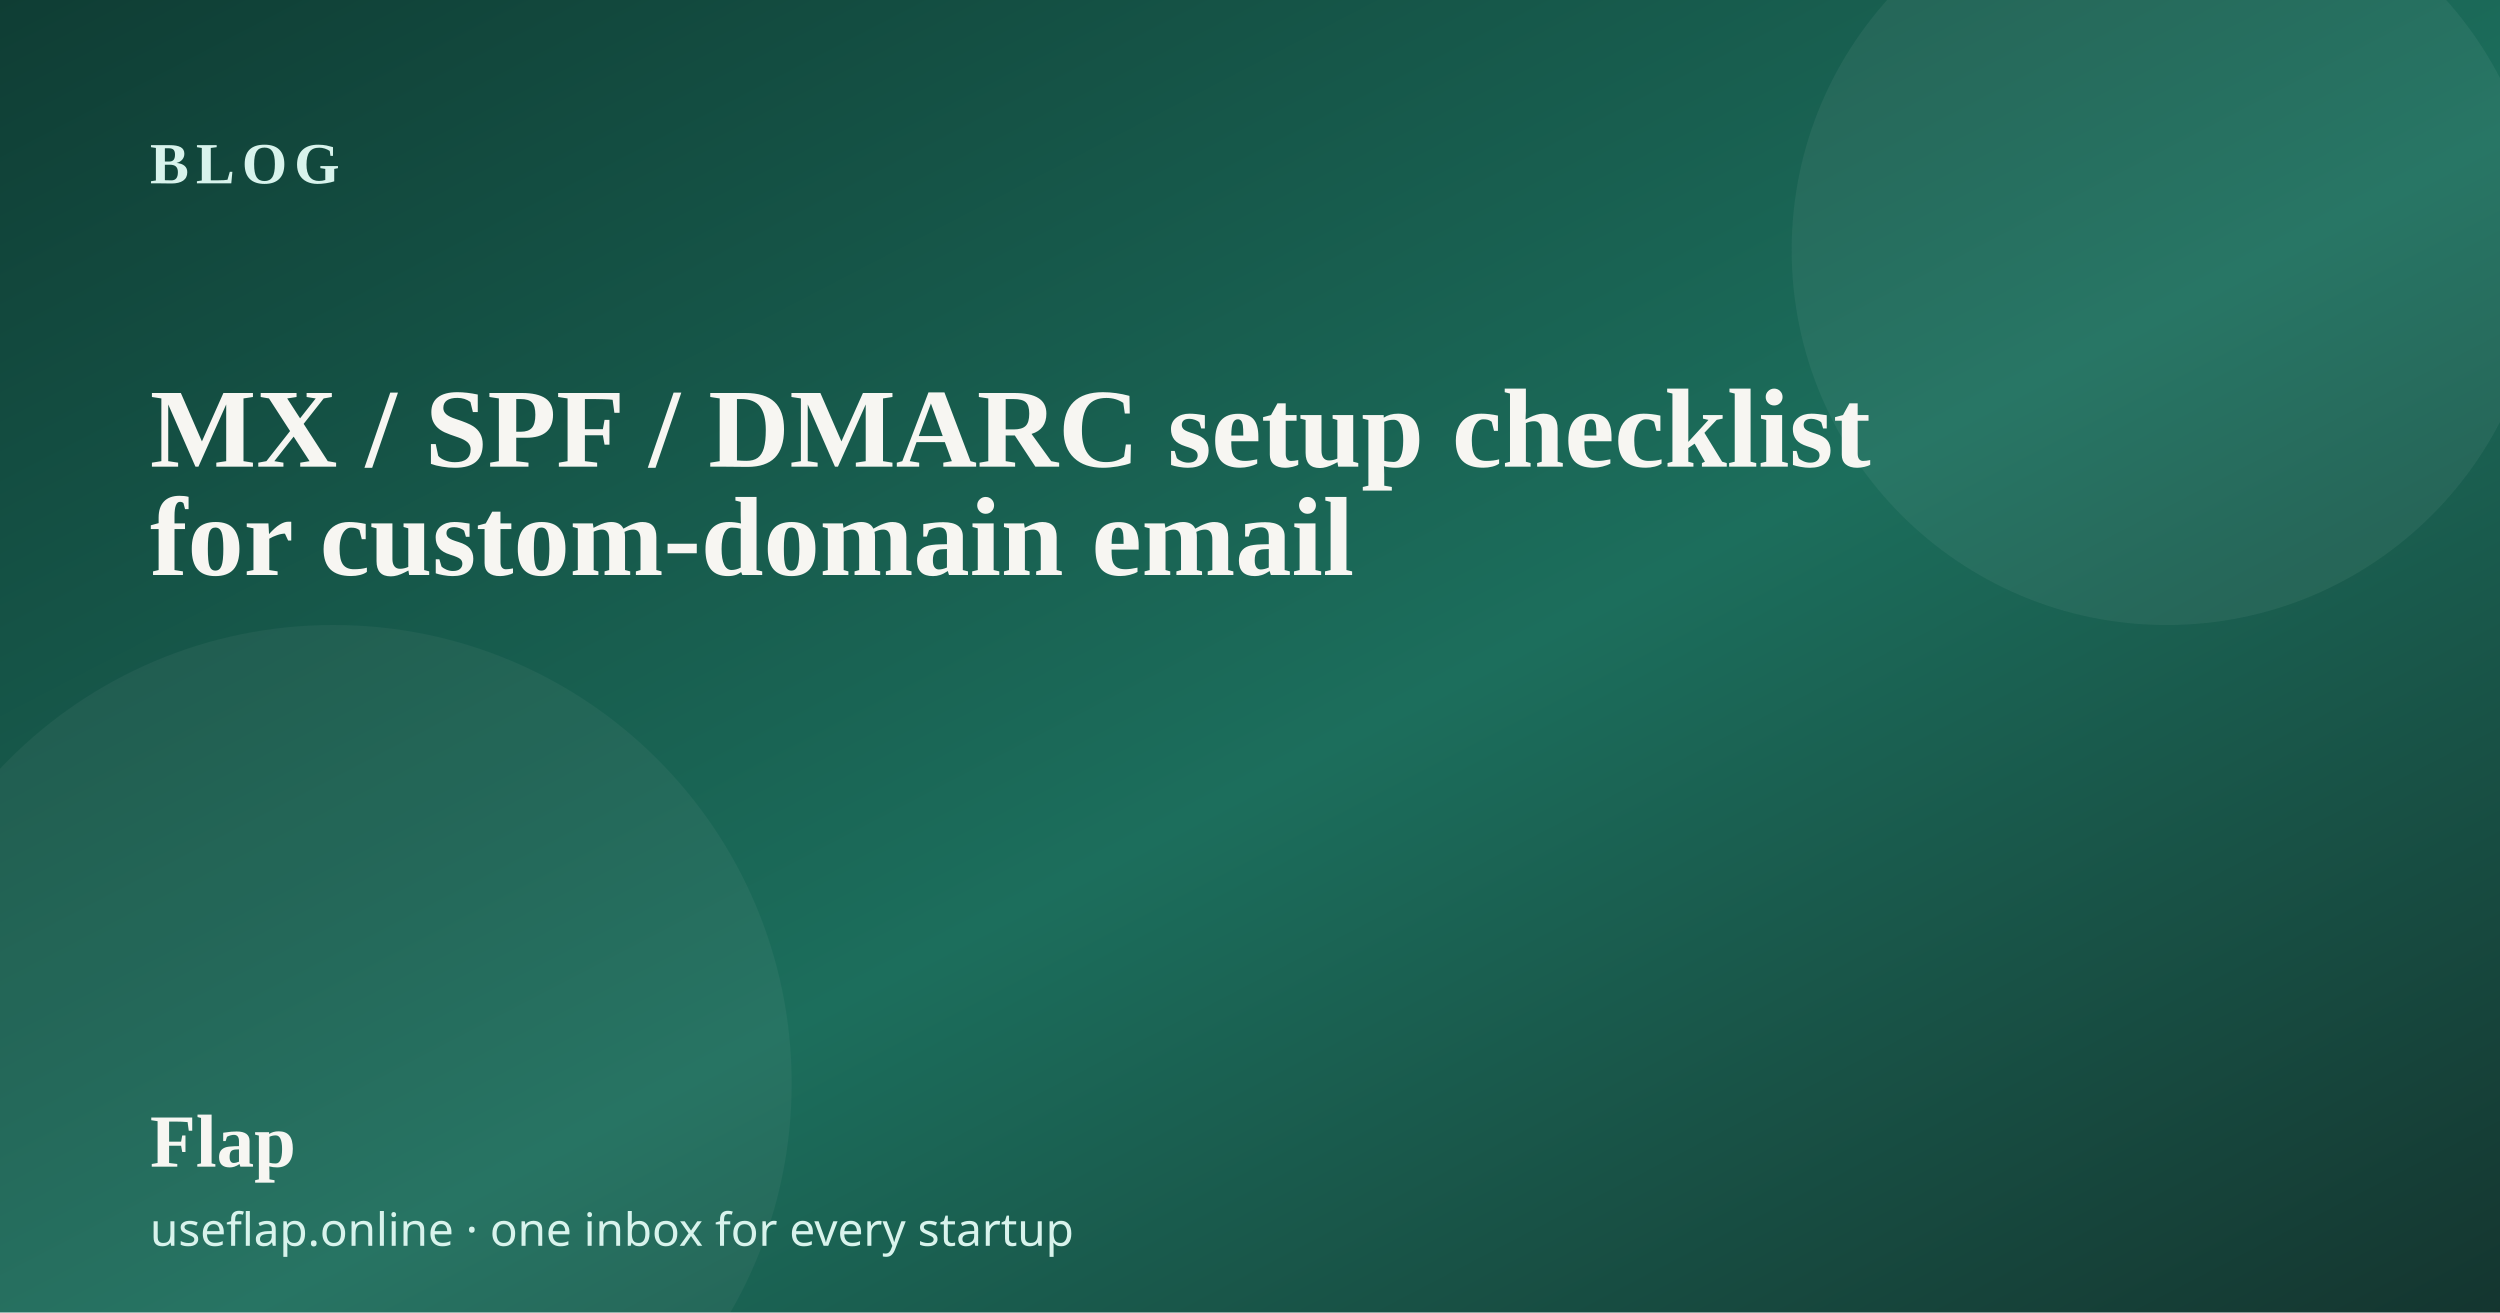
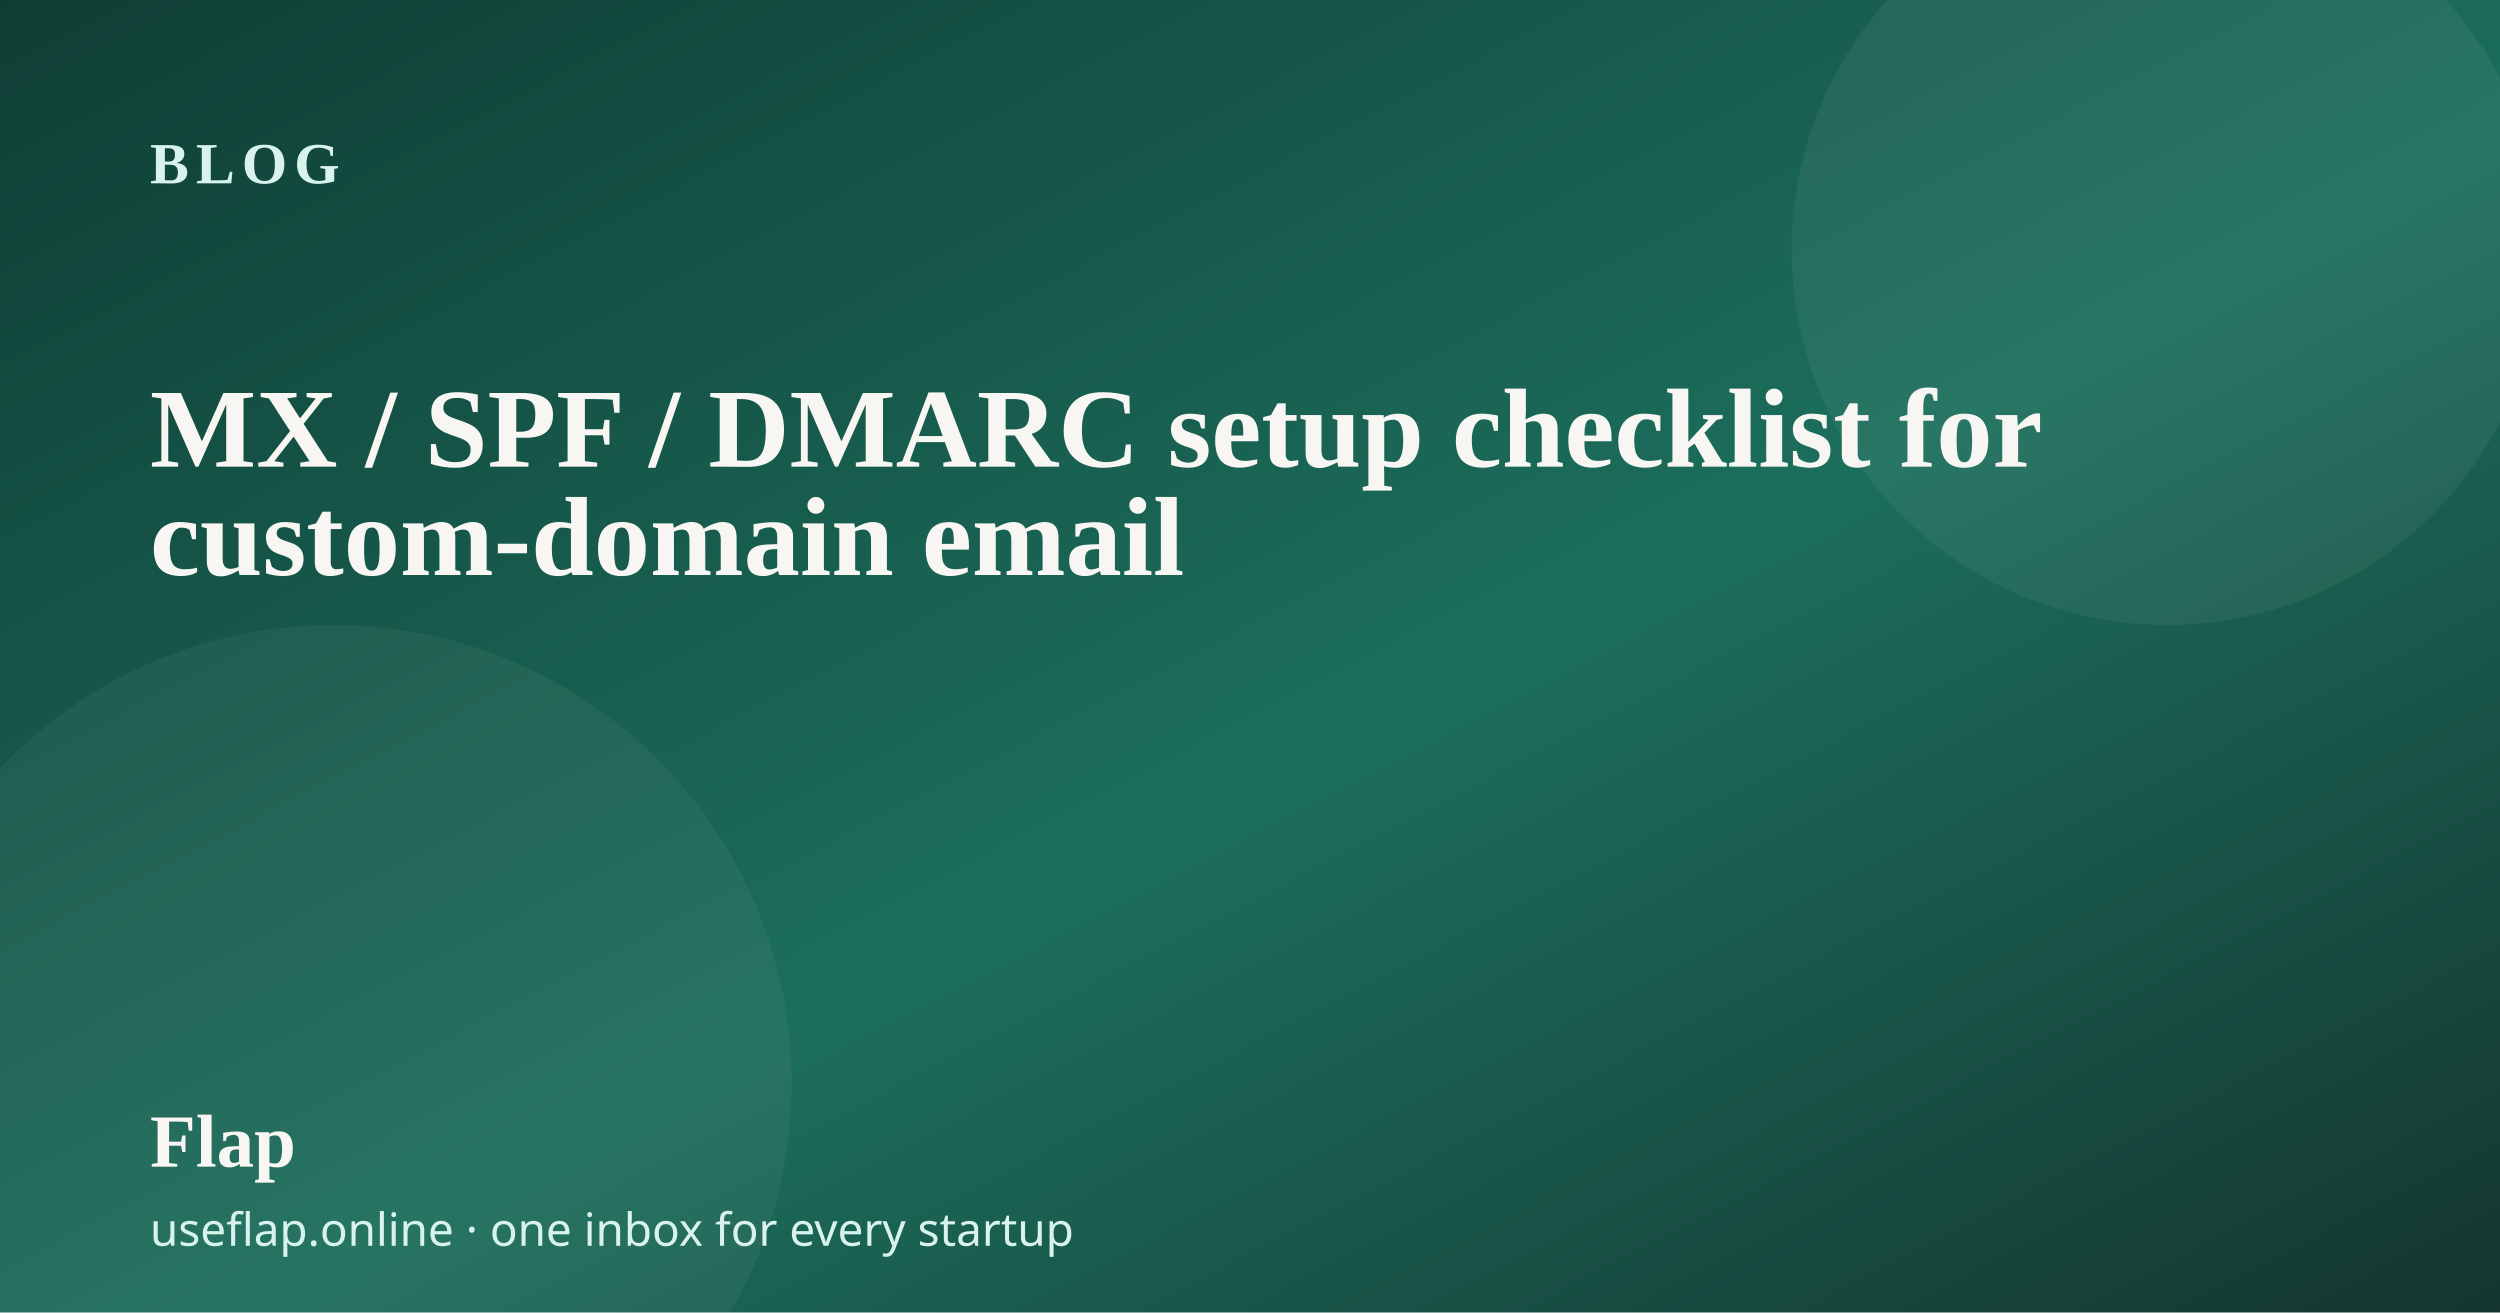
<svg xmlns="http://www.w3.org/2000/svg" width="1200" height="630" viewBox="0 0 1200 630" role="img" aria-label="MX / SPF / DMARC setup checklist for custom-domain email">
  <defs>
    <linearGradient id="bg" x1="0" y1="0" x2="1" y2="1">
      <stop offset="0%" stop-color="#0f3d34" />
      <stop offset="55%" stop-color="#1c6e5c" />
      <stop offset="100%" stop-color="#14352f" />
    </linearGradient>
  </defs>
  <rect width="1200" height="630" fill="url(#bg)" />
  <circle cx="1040" cy="120" r="180" fill="#f0efeb" fill-opacity="0.06" />
  <circle cx="160" cy="520" r="220" fill="#f0efeb" fill-opacity="0.05" />
  <text x="72" y="88" fill="#d8f3ec" font-family="Georgia, 'Times New Roman', serif" font-size="28" font-weight="600" letter-spacing="0.12em">BLOG</text>
  <text x="72" y="224" fill="#f7f6f2" font-family="Georgia, 'Times New Roman', serif" font-size="54" font-weight="700">
-     <tspan x="72" dy="0">MX / SPF / DMARC setup checklist</tspan>
-     <tspan x="72" dy="52">for custom-domain email</tspan>
+     <tspan x="72" dy="0">MX / SPF / DMARC setup checklist for</tspan>
+     <tspan x="72" dy="52">custom-domain email</tspan>
  </text>
  <text x="72" y="560" fill="#f7f6f2" font-family="Georgia, 'Times New Roman', serif" font-size="36" font-weight="700">Flap</text>
  <text x="72" y="598" fill="#d8f3ec" font-family="ui-sans-serif, system-ui, sans-serif" font-size="22">useflap.online · one inbox for every startup</text>
</svg>
